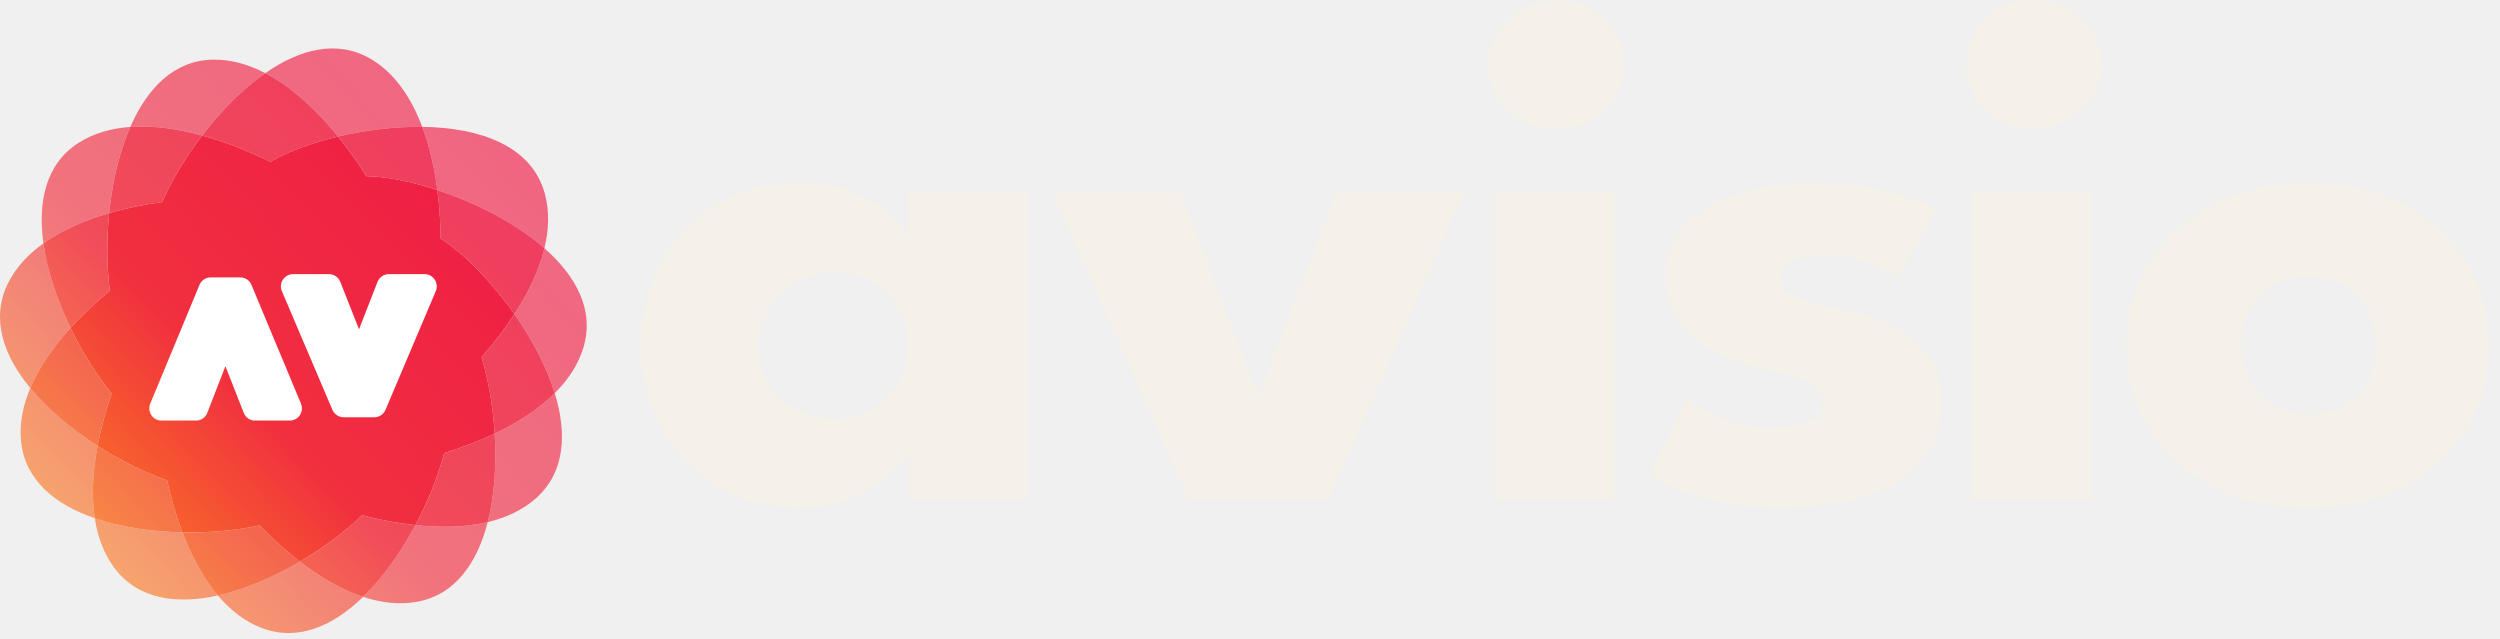
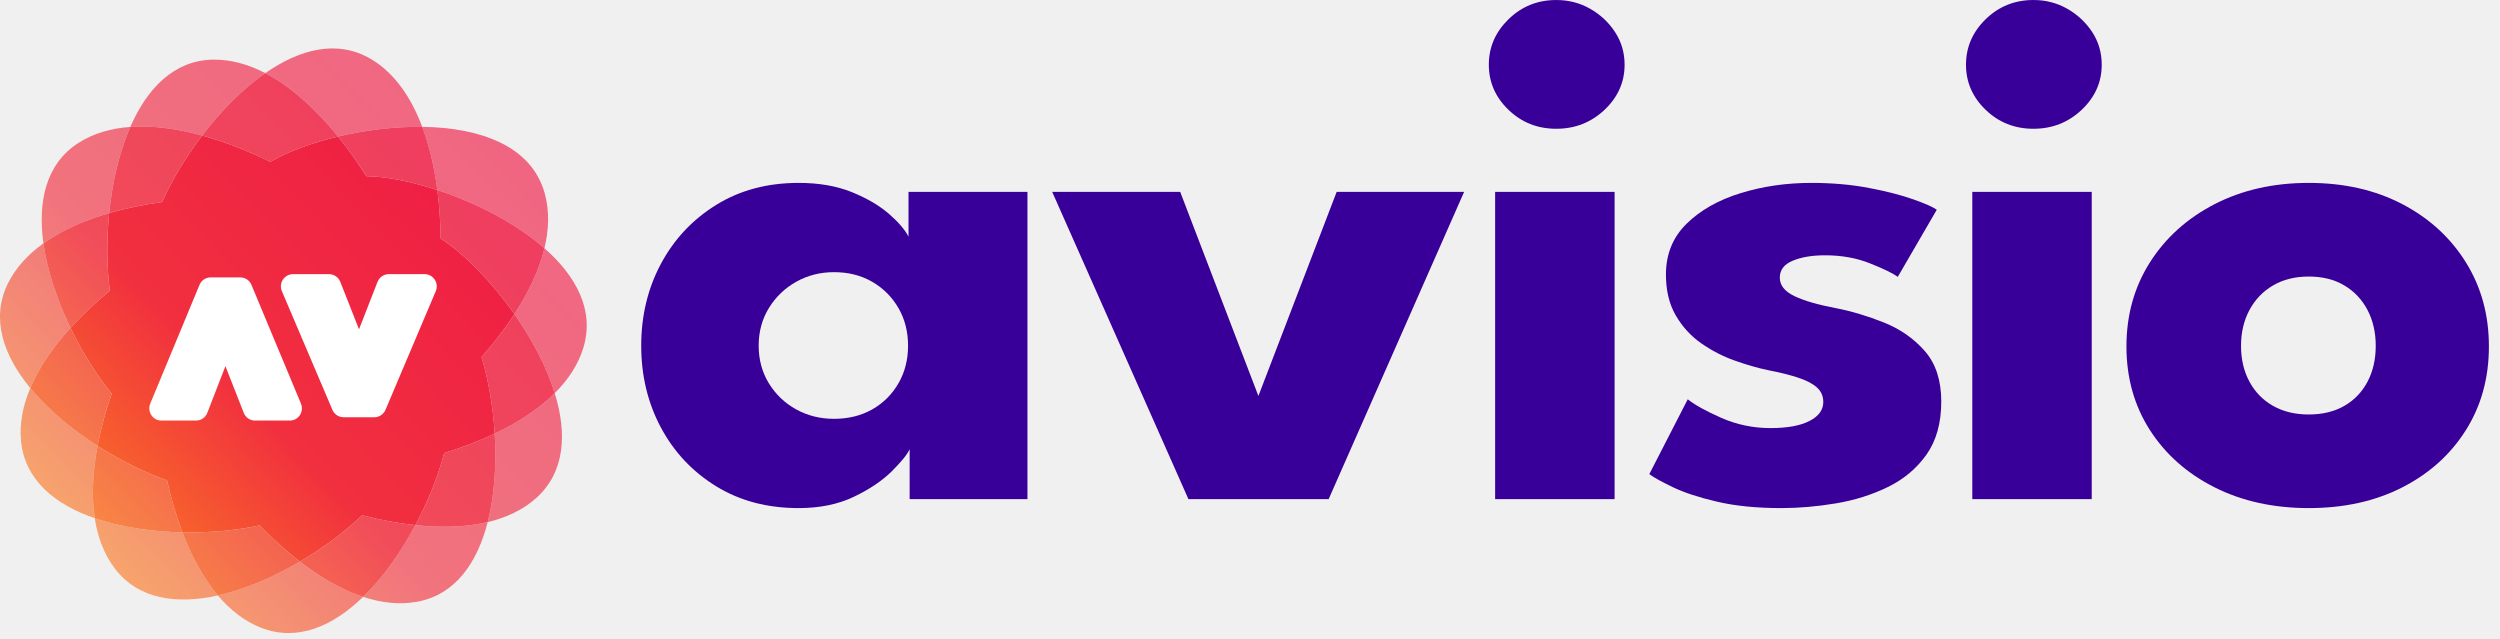
<svg xmlns="http://www.w3.org/2000/svg" width="100%" height="100%" viewBox="0 0 184 47" version="1.1" xml:space="preserve" style="fill-rule:evenodd;clip-rule:evenodd;stroke-linejoin:round;stroke-miterlimit:2;">
  <g transform="matrix(1,0,0,1,-363.6637,-577.7485)">
    <g transform="matrix(1,0,0,1,141.0524,110.7686)">
      <g transform="matrix(2.607749,0,0,2.477441,-495.1027,162.7489)">
-         <path d="M300.897,137.628L300.897,136.147C300.831,136.3 300.664,136.517 300.396,136.798C300.128,137.079 299.772,137.332 299.327,137.557C298.883,137.782 298.361,137.895 297.762,137.895C296.879,137.895 296.103,137.679 295.435,137.246C294.767,136.813 294.248,136.232 293.877,135.503C293.507,134.773 293.321,133.962 293.321,133.07C293.321,132.178 293.507,131.367 293.877,130.638C294.248,129.908 294.767,129.325 295.435,128.889C296.103,128.453 296.879,128.234 297.762,128.234C298.339,128.234 298.841,128.326 299.268,128.509C299.695,128.692 300.043,128.907 300.313,129.154C300.583,129.401 300.767,129.627 300.865,129.832L300.865,128.501L304.222,128.501L304.222,137.628L300.897,137.628ZM296.636,133.07C296.636,133.488 296.733,133.861 296.925,134.191C297.118,134.52 297.375,134.778 297.696,134.964C298.018,135.15 298.373,135.243 298.762,135.243C299.17,135.243 299.53,135.149 299.844,134.961C300.157,134.773 300.403,134.514 300.583,134.185C300.763,133.855 300.852,133.484 300.852,133.07C300.852,132.657 300.763,132.285 300.583,131.956C300.403,131.626 300.157,131.366 299.844,131.174C299.53,130.982 299.17,130.886 298.762,130.886C298.373,130.886 298.018,130.981 297.696,131.171C297.375,131.361 297.118,131.62 296.925,131.95C296.733,132.279 296.636,132.653 296.636,133.07Z" style="fill:rgb(245,241,232);fill-rule:nonzero;" />
+         <path d="M300.897,137.628L300.897,136.147C300.831,136.3 300.664,136.517 300.396,136.798C300.128,137.079 299.772,137.332 299.327,137.557C298.883,137.782 298.361,137.895 297.762,137.895C296.879,137.895 296.103,137.679 295.435,137.246C294.767,136.813 294.248,136.232 293.877,135.503C293.507,134.773 293.321,133.962 293.321,133.07C293.321,132.178 293.507,131.367 293.877,130.638C294.248,129.908 294.767,129.325 295.435,128.889C296.103,128.453 296.879,128.234 297.762,128.234C298.339,128.234 298.841,128.326 299.268,128.509C299.695,128.692 300.043,128.907 300.313,129.154C300.583,129.401 300.767,129.627 300.865,129.832L300.865,128.501L304.222,128.501L304.222,137.628L300.897,137.628ZM296.636,133.07C296.636,133.488 296.733,133.861 296.925,134.191C297.118,134.52 297.375,134.778 297.696,134.964C298.018,135.15 298.373,135.243 298.762,135.243C299.17,135.243 299.53,135.149 299.844,134.961C300.157,134.773 300.403,134.514 300.583,134.185C300.763,133.855 300.852,133.484 300.852,133.07C300.852,132.657 300.763,132.285 300.583,131.956C300.403,131.626 300.157,131.366 299.844,131.174C299.53,130.982 299.17,130.886 298.762,130.886C298.373,130.886 298.018,130.981 297.696,131.171C297.375,131.361 297.118,131.62 296.925,131.95C296.733,132.279 296.636,132.653 296.636,133.07Z" style="fill:rgb(57,0,153);fill-rule:nonzero;" />
        <g transform="matrix(1,0,0,1,-0.620884,0)">
-           <path d="M305.541,128.501L309.154,128.501L311.361,134.564L313.57,128.501L317.167,128.501L313.344,137.628L309.386,137.628L305.541,128.501Z" style="fill:rgb(245,241,232);fill-rule:nonzero;" />
+           <path d="M305.541,128.501L309.154,128.501L311.361,134.564L313.57,128.501L317.167,128.501L313.344,137.628L309.386,137.628L305.541,128.501Z" style="fill:rgb(57,0,153);fill-rule:nonzero;" />
        </g>
        <g transform="matrix(1,0,0,1,-1.22248,0)">
-           <path d="M318.644,137.628L318.644,128.501L322.016,128.501L322.016,137.628L318.644,137.628ZM320.369,126.626C319.84,126.626 319.391,126.438 319.021,126.063C318.651,125.687 318.466,125.241 318.466,124.723C318.466,124.202 318.652,123.752 319.023,123.371C319.394,122.991 319.842,122.801 320.369,122.801C320.718,122.801 321.038,122.888 321.328,123.062C321.618,123.237 321.852,123.468 322.03,123.756C322.208,124.044 322.298,124.366 322.298,124.723C322.298,125.241 322.109,125.687 321.732,126.063C321.354,126.438 320.9,126.626 320.369,126.626Z" style="fill:rgb(245,241,232);fill-rule:nonzero;" />
+           <path d="M318.644,137.628L318.644,128.501L322.016,128.501L322.016,137.628L318.644,137.628ZM320.369,126.626C319.84,126.626 319.391,126.438 319.021,126.063C318.651,125.687 318.466,125.241 318.466,124.723C318.466,124.202 318.652,123.752 319.023,123.371C319.394,122.991 319.842,122.801 320.369,122.801C320.718,122.801 321.038,122.888 321.328,123.062C321.618,123.237 321.852,123.468 322.03,123.756C322.208,124.044 322.298,124.366 322.298,124.723C322.298,125.241 322.109,125.687 321.732,126.063C321.354,126.438 320.9,126.626 320.369,126.626Z" style="fill:rgb(57,0,153);fill-rule:nonzero;" />
        </g>
        <g transform="matrix(1,0,0,1,-2.099978,0)">
-           <path d="M328.444,128.234C329.038,128.234 329.583,128.285 330.08,128.386C330.578,128.486 330.995,128.6 331.331,128.726C331.668,128.852 331.887,128.954 331.986,129.032L330.886,131.025C330.744,130.918 330.483,130.784 330.103,130.625C329.723,130.465 329.3,130.385 328.832,130.385C328.471,130.385 328.168,130.438 327.923,130.545C327.678,130.651 327.556,130.819 327.556,131.049C327.556,131.275 327.692,131.457 327.964,131.595C328.235,131.734 328.628,131.853 329.14,131.955C329.586,132.047 330.039,132.19 330.497,132.383C330.956,132.576 331.339,132.858 331.649,133.23C331.958,133.603 332.113,134.102 332.113,134.728C332.113,135.366 331.974,135.892 331.696,136.305C331.419,136.717 331.055,137.039 330.605,137.269C330.156,137.5 329.667,137.662 329.138,137.755C328.61,137.848 328.098,137.895 327.602,137.895C326.908,137.895 326.303,137.832 325.788,137.705C325.273,137.579 324.856,137.435 324.538,137.274C324.22,137.113 323.998,136.984 323.873,136.886L324.958,134.662C325.151,134.826 325.466,135.01 325.902,135.213C326.339,135.416 326.803,135.518 327.294,135.518C327.768,135.518 328.134,135.448 328.393,135.307C328.653,135.167 328.783,134.979 328.783,134.744C328.783,134.565 328.721,134.419 328.597,134.305C328.473,134.191 328.294,134.095 328.062,134.016C327.83,133.936 327.552,133.864 327.228,133.798C326.93,133.732 326.615,133.637 326.281,133.512C325.947,133.387 325.633,133.216 325.338,132.999C325.044,132.782 324.804,132.505 324.619,132.17C324.434,131.834 324.342,131.43 324.342,130.957C324.342,130.352 324.537,129.848 324.926,129.446C325.316,129.044 325.823,128.742 326.448,128.539C327.073,128.336 327.739,128.234 328.444,128.234Z" style="fill:rgb(245,241,232);fill-rule:nonzero;" />
+           <path d="M328.444,128.234C329.038,128.234 329.583,128.285 330.08,128.386C330.578,128.486 330.995,128.6 331.331,128.726C331.668,128.852 331.887,128.954 331.986,129.032L330.886,131.025C330.744,130.918 330.483,130.784 330.103,130.625C329.723,130.465 329.3,130.385 328.832,130.385C328.471,130.385 328.168,130.438 327.923,130.545C327.678,130.651 327.556,130.819 327.556,131.049C327.556,131.275 327.692,131.457 327.964,131.595C328.235,131.734 328.628,131.853 329.14,131.955C329.586,132.047 330.039,132.19 330.497,132.383C330.956,132.576 331.339,132.858 331.649,133.23C331.958,133.603 332.113,134.102 332.113,134.728C332.113,135.366 331.974,135.892 331.696,136.305C331.419,136.717 331.055,137.039 330.605,137.269C330.156,137.5 329.667,137.662 329.138,137.755C328.61,137.848 328.098,137.895 327.602,137.895C326.908,137.895 326.303,137.832 325.788,137.705C325.273,137.579 324.856,137.435 324.538,137.274C324.22,137.113 323.998,136.984 323.873,136.886L324.958,134.662C325.151,134.826 325.466,135.01 325.902,135.213C326.339,135.416 326.803,135.518 327.294,135.518C327.768,135.518 328.134,135.448 328.393,135.307C328.653,135.167 328.783,134.979 328.783,134.744C328.783,134.565 328.721,134.419 328.597,134.305C328.473,134.191 328.294,134.095 328.062,134.016C327.83,133.936 327.552,133.864 327.228,133.798C326.93,133.732 326.615,133.637 326.281,133.512C325.947,133.387 325.633,133.216 325.338,132.999C325.044,132.782 324.804,132.505 324.619,132.17C324.434,131.834 324.342,131.43 324.342,130.957C324.342,130.352 324.537,129.848 324.926,129.446C325.316,129.044 325.823,128.742 326.448,128.539C327.073,128.336 327.739,128.234 328.444,128.234Z" style="fill:rgb(57,0,153);fill-rule:nonzero;" />
        </g>
        <g transform="matrix(1,0,0,1,-3.134226,0)">
-           <path d="M334.023,137.628L334.023,128.501L337.394,128.501L337.394,137.628L334.023,137.628ZM335.748,126.626C335.219,126.626 334.77,126.438 334.4,126.063C334.03,125.687 333.845,125.241 333.845,124.723C333.845,124.202 334.03,123.752 334.401,123.371C334.772,122.991 335.221,122.801 335.748,122.801C336.097,122.801 336.416,122.888 336.706,123.062C336.996,123.237 337.23,123.468 337.409,123.756C337.587,124.044 337.676,124.366 337.676,124.723C337.676,125.241 337.487,125.687 337.11,126.063C336.733,126.438 336.279,126.626 335.748,126.626Z" style="fill:rgb(245,241,232);fill-rule:nonzero;" />
+           <path d="M334.023,137.628L334.023,128.501L337.394,128.501L337.394,137.628L334.023,137.628ZM335.748,126.626C335.219,126.626 334.77,126.438 334.4,126.063C334.03,125.687 333.845,125.241 333.845,124.723C333.845,124.202 334.03,123.752 334.401,123.371C334.772,122.991 335.221,122.801 335.748,122.801C336.097,122.801 336.416,122.888 336.706,123.062C336.996,123.237 337.23,123.468 337.409,123.756C337.587,124.044 337.676,124.366 337.676,124.723C337.676,125.241 337.487,125.687 337.11,126.063C336.733,126.438 336.279,126.626 335.748,126.626Z" style="fill:rgb(57,0,153);fill-rule:nonzero;" />
        </g>
        <g transform="matrix(1,0,0,1,-3.987581,0)">
-           <path d="M344.373,137.895C343.376,137.895 342.49,137.689 341.714,137.278C340.939,136.867 340.331,136.3 339.889,135.577C339.448,134.853 339.227,134.025 339.227,133.092C339.227,132.16 339.448,131.328 339.889,130.596C340.331,129.864 340.939,129.287 341.714,128.866C342.49,128.445 343.376,128.234 344.373,128.234C345.37,128.234 346.251,128.445 347.015,128.866C347.778,129.287 348.376,129.864 348.808,130.596C349.241,131.328 349.457,132.16 349.457,133.092C349.457,134.025 349.241,134.853 348.808,135.577C348.376,136.3 347.778,136.867 347.015,137.278C346.251,137.689 345.37,137.895 344.373,137.895ZM344.373,135.114C344.761,135.114 345.096,135.028 345.378,134.857C345.659,134.687 345.877,134.447 346.032,134.138C346.186,133.829 346.263,133.475 346.263,133.076C346.263,132.678 346.186,132.323 346.032,132.012C345.877,131.701 345.659,131.457 345.378,131.281C345.096,131.104 344.761,131.016 344.373,131.016C343.985,131.016 343.649,131.104 343.363,131.281C343.078,131.457 342.856,131.701 342.698,132.012C342.54,132.323 342.461,132.678 342.461,133.076C342.461,133.475 342.54,133.829 342.698,134.138C342.856,134.447 343.078,134.687 343.363,134.857C343.649,135.028 343.985,135.114 344.373,135.114Z" style="fill:rgb(245,241,232);fill-rule:nonzero;" />
+           <path d="M344.373,137.895C343.376,137.895 342.49,137.689 341.714,137.278C340.939,136.867 340.331,136.3 339.889,135.577C339.448,134.853 339.227,134.025 339.227,133.092C339.227,132.16 339.448,131.328 339.889,130.596C340.331,129.864 340.939,129.287 341.714,128.866C342.49,128.445 343.376,128.234 344.373,128.234C345.37,128.234 346.251,128.445 347.015,128.866C347.778,129.287 348.376,129.864 348.808,130.596C349.241,131.328 349.457,132.16 349.457,133.092C349.457,134.025 349.241,134.853 348.808,135.577C348.376,136.3 347.778,136.867 347.015,137.278C346.251,137.689 345.37,137.895 344.373,137.895ZM344.373,135.114C344.761,135.114 345.096,135.028 345.378,134.857C345.659,134.687 345.877,134.447 346.032,134.138C346.186,133.829 346.263,133.475 346.263,133.076C346.263,132.678 346.186,132.323 346.032,132.012C345.877,131.701 345.659,131.457 345.378,131.281C345.096,131.104 344.761,131.016 344.373,131.016C343.985,131.016 343.649,131.104 343.363,131.281C343.078,131.457 342.856,131.701 342.698,132.012C342.54,132.323 342.461,132.678 342.461,133.076C342.461,133.475 342.54,133.829 342.698,134.138C342.856,134.447 343.078,134.687 343.363,134.857C343.649,135.028 343.985,135.114 344.373,135.114Z" style="fill:rgb(57,0,153);fill-rule:nonzero;" />
        </g>
      </g>
      <g transform="matrix(0.745269,0,0,0.745269,52.05542,291.7801)">
        <g opacity="0.65">
          <g transform="matrix(1.34534,0,0,1.34534,230.73,234.8256)">
            <path d="M18.076,5.559C20.608,3.798 23.364,3.067 25.832,4.525C27.581,5.559 28.794,7.364 29.598,9.503C27.529,9.476 25.371,9.752 23.422,10.214C21.866,8.292 20.04,6.581 18.076,5.559Z" style="fill:url(#_Linear1);" />
          </g>
          <g transform="matrix(1.146569,-0.70379,0.70379,1.146569,217.0816,253.964)">
            <path d="M18.076,5.559C20.608,3.798 23.364,3.067 25.832,4.525C26.962,5.193 27.868,6.183 28.585,7.377C26.523,7.496 24.304,8.061 22.243,8.858C20.971,7.501 19.563,6.333 18.076,5.559Z" style="fill:url(#_Linear2);" />
          </g>
          <g transform="matrix(0.608992,-1.199612,1.199612,0.608992,215.4616,277.4148)">
            <path d="M18.076,5.559C20.608,3.798 23.364,3.067 25.832,4.525C26.962,5.193 27.868,6.183 28.585,7.377C26.523,7.496 24.304,8.061 22.243,8.858C20.971,7.501 19.563,6.333 18.076,5.559Z" style="fill:url(#_Linear3);" />
          </g>
          <g transform="matrix(-0.10854,-1.340955,1.340955,-0.10854,226.3488,298.2481)">
            <path d="M18.076,5.559C20.608,3.798 23.364,3.067 25.832,4.525C26.962,5.193 27.868,6.183 28.585,7.377C26.523,7.496 24.304,8.061 22.243,8.858C20.971,7.501 19.563,6.333 18.076,5.559Z" style="fill:url(#_Linear4);" />
          </g>
          <g transform="matrix(-0.793999,-1.086051,1.086051,-0.793999,246.526,310.308)">
            <path d="M18.076,5.559C20.608,3.798 23.364,3.067 25.832,4.525C26.962,5.193 27.868,6.183 28.585,7.377C26.523,7.496 24.304,8.061 22.243,8.858C20.971,7.501 19.563,6.333 18.076,5.559Z" style="fill:url(#_Linear5);" />
          </g>
          <g transform="matrix(-1.244834,-0.510223,0.510223,-1.244834,270.031,310.0307)">
            <path d="M18.076,5.559C20.608,3.798 23.364,3.067 25.832,4.525C26.962,5.193 27.868,6.183 28.585,7.377C26.523,7.496 24.304,8.061 22.243,8.858C20.971,7.501 19.563,6.333 18.076,5.559Z" style="fill:url(#_Linear6);" />
          </g>
          <g transform="matrix(-1.327826,0.216373,-0.216373,-1.327826,289.9181,297.4982)">
            <path d="M18.076,5.559C20.608,3.798 23.364,3.067 25.832,4.525C26.962,5.193 27.868,6.183 28.585,7.377C26.523,7.496 24.304,8.061 22.243,8.858C20.971,7.501 19.563,6.333 18.076,5.559Z" style="fill:url(#_Linear7);" />
          </g>
          <g transform="matrix(-1.018451,0.879032,-0.879032,-1.018451,300.3107,276.4138)">
            <path d="M18.076,5.559C20.608,3.798 23.364,3.067 25.832,4.525C26.962,5.193 27.868,6.183 28.585,7.377C26.523,7.496 24.304,8.061 22.243,8.858C20.971,7.501 19.563,6.333 18.076,5.559Z" style="fill:url(#_Linear8);" />
          </g>
          <g transform="matrix(-0.408128,1.281941,-1.281941,-0.408128,298.138,253.0078)">
            <path d="M18.076,5.559C20.608,3.798 23.364,3.067 25.832,4.525C26.962,5.193 27.868,6.183 28.585,7.377C26.523,7.496 24.304,8.061 22.243,8.858C20.971,7.501 19.563,6.333 18.076,5.559Z" style="fill:url(#_Linear9);" />
          </g>
          <g transform="matrix(0.322795,1.306041,-1.306041,0.322795,284.0419,234.1967)">
            <path d="M18.076,5.559C20.608,3.798 23.364,3.067 25.832,4.525C26.962,5.193 27.868,6.183 28.585,7.377C26.523,7.496 24.304,8.061 22.243,8.858C20.971,7.501 19.563,6.333 18.076,5.559Z" style="fill:url(#_Linear10);" />
          </g>
          <g transform="matrix(0.958334,0.944212,-0.944212,0.958334,262.1878,225.5389)">
            <path d="M15.942,7.324C18.984,4.405 22.648,2.644 25.832,4.525C26.962,5.193 27.868,6.183 28.585,7.377C25.742,7.541 22.602,8.553 19.986,9.85C18.708,8.853 17.338,7.97 15.942,7.324Z" style="fill:url(#_Linear11);" />
          </g>
        </g>
        <g opacity="0.85">
          <g transform="matrix(1.146569,-0.70379,0.70379,1.146569,217.0816,253.964)">
            <path d="M22.243,8.858C24.304,8.061 26.523,7.496 28.585,7.377C29.724,9.275 30.385,11.688 30.706,14.141C28.774,13.506 26.926,13.147 25.493,13.123C24.571,11.651 23.47,10.167 22.243,8.858Z" style="fill:url(#_Linear12);" />
          </g>
          <g transform="matrix(0.608992,-1.199612,1.199612,0.608992,215.4616,277.4148)">
            <path d="M22.243,8.858C24.304,8.061 26.523,7.496 28.585,7.377C29.448,8.814 30.036,10.547 30.41,12.368C28.406,12 26.413,11.869 24.728,11.96C23.982,10.881 23.146,9.822 22.243,8.858Z" style="fill:url(#_Linear13);" />
          </g>
          <g transform="matrix(-0.10854,-1.340955,1.340955,-0.10854,226.3488,298.2481)">
            <path d="M22.243,8.858C24.304,8.061 26.523,7.496 28.585,7.377C29.448,8.814 30.036,10.547 30.41,12.368C28.406,12 26.413,11.869 24.728,11.96C23.982,10.881 23.146,9.822 22.243,8.858Z" style="fill:url(#_Linear14);" />
          </g>
          <g transform="matrix(-0.793999,-1.086051,1.086051,-0.793999,246.526,310.308)">
            <path d="M30.41,12.368C30.036,10.547 29.448,8.814 28.585,7.377C26.523,7.496 24.304,8.061 22.243,8.858C23.146,9.822 23.982,10.881 24.728,11.96C26.413,11.869 28.406,12 30.41,12.368Z" style="fill:url(#_Linear15);" />
          </g>
          <g transform="matrix(-1.244834,-0.510223,0.510223,-1.244834,270.031,310.0307)">
            <path d="M28.585,7.377C26.523,7.496 24.304,8.061 22.243,8.858C23.146,9.822 23.982,10.881 24.728,11.96C26.413,11.869 28.406,12 30.41,12.368C30.036,10.547 29.448,8.814 28.585,7.377Z" style="fill:url(#_Linear16);" />
          </g>
          <g transform="matrix(-1.327826,0.216373,-0.216373,-1.327826,289.9181,297.4982)">
            <path d="M28.585,7.377C26.523,7.496 24.304,8.061 22.243,8.858C23.146,9.822 23.982,10.881 24.728,11.96C26.413,11.869 28.406,12 30.41,12.368C30.036,10.547 29.448,8.814 28.585,7.377Z" style="fill:url(#_Linear17);" />
          </g>
          <g transform="matrix(-1.018451,0.879032,-0.879032,-1.018451,300.3107,276.4138)">
            <path d="M28.585,7.377C26.523,7.496 24.304,8.061 22.243,8.858C23.146,9.822 23.982,10.881 24.728,11.96C26.413,11.869 28.406,12 30.41,12.368C30.036,10.547 29.448,8.814 28.585,7.377Z" style="fill:url(#_Linear18);" />
          </g>
          <g transform="matrix(-0.408128,1.281941,-1.281941,-0.408128,298.138,253.0078)">
            <path d="M22.243,8.858C24.304,8.061 26.523,7.496 28.585,7.377C29.448,8.814 30.036,10.547 30.41,12.368C28.406,12 26.413,11.869 24.728,11.96C23.982,10.881 23.146,9.822 22.243,8.858Z" style="fill:url(#_Linear19);" />
          </g>
          <g transform="matrix(0.322795,1.306041,-1.306041,0.322795,284.0419,234.1967)">
            <path d="M22.243,8.858C24.304,8.061 26.523,7.496 28.585,7.377C29.448,8.814 30.036,10.547 30.41,12.368C28.406,12 26.413,11.869 24.728,11.96C23.982,10.881 23.146,9.822 22.243,8.858Z" style="fill:url(#_Linear20);" />
          </g>
          <g transform="matrix(0.958334,0.944212,-0.944212,0.958334,262.1878,225.5389)">
            <path d="M15.942,7.324C14.449,8.757 13.105,10.468 12.041,12.165C13.241,12.3 14.43,12.516 15.559,12.784C16.596,11.795 18.164,10.754 19.986,9.85C18.708,8.853 17.338,7.97 15.942,7.324Z" style="fill:url(#_Linear21);" />
          </g>
          <g transform="matrix(0.958334,0.944212,-0.944212,0.958334,262.1878,225.5389)">
            <path d="M19.986,9.85C22.602,8.553 25.742,7.541 28.585,7.377C29.448,8.814 30.036,10.547 30.41,12.368C27.501,11.833 24.614,11.799 22.66,12.218C21.838,11.399 20.938,10.593 19.986,9.85Z" style="fill:url(#_Linear22);" />
          </g>
        </g>
        <g transform="matrix(0.608992,-1.199612,1.199612,0.608992,215.4616,277.4148)">
          <path d="M17.186,11.483C18.574,10.524 20.342,9.593 22.243,8.858C23.146,9.822 23.982,10.881 24.728,11.96C26.413,11.869 28.406,12 30.41,12.368C30.772,14.126 30.933,15.967 30.95,17.704C32.158,18.474 33.546,19.746 34.86,21.298C34.367,22.4 33.801,23.468 33.203,24.462C33.831,25.751 34.348,27.561 34.656,29.571C33.659,30.253 32.618,30.866 31.588,31.401C31.395,33.389 30.486,36.13 29.094,38.74C27.78,38.601 26.456,38.345 25.186,38.016C23.97,39.185 22.375,40.389 20.617,41.42C19.57,40.614 18.576,39.703 17.666,38.758C16.017,39.118 14.029,39.31 11.991,39.269C11.52,38.034 11.149,36.737 10.868,35.456C9.275,34.901 7.48,34.024 5.765,32.923C6.01,31.624 6.371,30.325 6.802,29.086C5.734,27.78 4.664,26.093 3.778,24.258C4.666,23.279 5.654,22.361 6.669,21.531C6.443,19.858 6.412,17.861 6.618,15.833C7.887,15.464 9.209,15.198 10.509,15.022C11.19,13.478 12.209,11.76 13.445,10.139C14.72,10.488 15.985,10.953 17.186,11.483Z" style="fill:url(#_Linear23);" />
        </g>
        <g transform="matrix(1.022444,0,0,1.022444,-5.597853,-5.65123)">
          <g transform="matrix(0,1.179712,-1.154791,0,401.4694,-83.25632)">
            <path d="M303.199,136.521L293.48,132.403C293.11,132.247 292.87,131.884 292.87,131.483L292.87,128.977C292.87,128.576 293.109,128.214 293.478,128.057L303.197,123.918C303.506,123.786 303.86,123.818 304.141,124.004C304.421,124.189 304.589,124.502 304.589,124.838L304.589,127.772C304.589,128.182 304.338,128.551 303.956,128.702L300.137,130.234L303.952,131.748C304.336,131.898 304.589,132.268 304.589,132.68L304.589,135.6C304.589,135.935 304.421,136.248 304.141,136.433C303.862,136.619 303.508,136.651 303.199,136.521Z" style="fill:white;" />
          </g>
          <g transform="matrix(0,-1.179712,1.179712,0,110.3401,621.2548)">
            <path d="M303.199,136.521L293.48,132.403C293.11,132.247 292.87,131.884 292.87,131.483L292.87,128.977C292.87,128.576 293.109,128.214 293.478,128.057L303.197,123.918C303.506,123.786 303.86,123.818 304.141,124.004C304.421,124.189 304.589,124.502 304.589,124.838L304.589,127.772C304.589,128.182 304.338,128.551 303.956,128.702L300.072,130.235L303.952,131.748C304.336,131.898 304.589,132.268 304.589,132.68L304.589,135.6C304.589,135.935 304.421,136.248 304.141,136.433C303.862,136.619 303.508,136.651 303.199,136.521Z" style="fill:white;" />
          </g>
        </g>
      </g>
    </g>
  </g>
  <defs>
    <linearGradient id="_Linear1" x1="0" y1="0" x2="1" y2="0" gradientUnits="userSpaceOnUse" gradientTransform="matrix(42.2333,-40.90097,40.90097,42.2333,-0.65402,45.82717)">
      <stop offset="0" style="stop-color:rgb(255,162,22);stop-opacity:1" />
      <stop offset="0.2" style="stop-color:rgb(248,105,42);stop-opacity:1" />
      <stop offset="0.41" style="stop-color:rgb(241,47,63);stop-opacity:1" />
      <stop offset="1" style="stop-color:rgb(238,21,72);stop-opacity:1" />
    </linearGradient>
    <linearGradient id="_Linear2" x1="0" y1="0" x2="1" y2="0" gradientUnits="userSpaceOnUse" gradientTransform="matrix(57.38999,-12.76438,12.76438,57.38999,-8.443018,31.89739)">
      <stop offset="0" style="stop-color:rgb(255,162,22);stop-opacity:1" />
      <stop offset="0.2" style="stop-color:rgb(248,105,42);stop-opacity:1" />
      <stop offset="0.41" style="stop-color:rgb(241,47,63);stop-opacity:1" />
      <stop offset="1" style="stop-color:rgb(238,21,72);stop-opacity:1" />
    </linearGradient>
    <linearGradient id="_Linear3" x1="0" y1="0" x2="1" y2="0" gradientUnits="userSpaceOnUse" gradientTransform="matrix(55.58819,19.14403,-19.14403,55.58819,-7.794105,15.95103)">
      <stop offset="0" style="stop-color:rgb(255,162,22);stop-opacity:1" />
      <stop offset="0.2" style="stop-color:rgb(248,105,42);stop-opacity:1" />
      <stop offset="0.41" style="stop-color:rgb(241,47,63);stop-opacity:1" />
      <stop offset="1" style="stop-color:rgb(238,21,72);stop-opacity:1" />
    </linearGradient>
    <linearGradient id="_Linear4" x1="0" y1="0" x2="1" y2="0" gradientUnits="userSpaceOnUse" gradientTransform="matrix(37.36031,45.39546,-45.39546,37.36031,1.100967,2.700188)">
      <stop offset="0" style="stop-color:rgb(255,162,22);stop-opacity:1" />
      <stop offset="0.2" style="stop-color:rgb(248,105,42);stop-opacity:1" />
      <stop offset="0.41" style="stop-color:rgb(241,47,63);stop-opacity:1" />
      <stop offset="1" style="stop-color:rgb(238,21,72);stop-opacity:1" />
    </linearGradient>
    <linearGradient id="_Linear5" x1="0" y1="0" x2="1" y2="0" gradientUnits="userSpaceOnUse" gradientTransform="matrix(8.092618,58.23273,-58.23273,8.092618,15.61374,-3.939583)">
      <stop offset="0" style="stop-color:rgb(255,162,22);stop-opacity:1" />
      <stop offset="0.2" style="stop-color:rgb(248,105,42);stop-opacity:1" />
      <stop offset="0.41" style="stop-color:rgb(241,47,63);stop-opacity:1" />
      <stop offset="1" style="stop-color:rgb(238,21,72);stop-opacity:1" />
    </linearGradient>
    <linearGradient id="_Linear6" x1="0" y1="0" x2="1" y2="0" gradientUnits="userSpaceOnUse" gradientTransform="matrix(-23.56641,53.86247,-53.86247,-23.56641,31.45576,-2.006255)">
      <stop offset="0" style="stop-color:rgb(255,162,22);stop-opacity:1" />
      <stop offset="0.2" style="stop-color:rgb(248,105,42);stop-opacity:1" />
      <stop offset="0.41" style="stop-color:rgb(241,47,63);stop-opacity:1" />
      <stop offset="1" style="stop-color:rgb(238,21,72);stop-opacity:1" />
    </linearGradient>
    <linearGradient id="_Linear7" x1="0" y1="0" x2="1" y2="0" gradientUnits="userSpaceOnUse" gradientTransform="matrix(-48.26166,33.57608,-33.57608,-48.26166,43.94577,7.928883)">
      <stop offset="0" style="stop-color:rgb(255,162,22);stop-opacity:1" />
      <stop offset="0.2" style="stop-color:rgb(248,105,42);stop-opacity:1" />
      <stop offset="0.41" style="stop-color:rgb(241,47,63);stop-opacity:1" />
      <stop offset="1" style="stop-color:rgb(238,21,72);stop-opacity:1" />
    </linearGradient>
    <linearGradient id="_Linear8" x1="0" y1="0" x2="1" y2="0" gradientUnits="userSpaceOnUse" gradientTransform="matrix(-58.6958,3.368097,-3.368097,-58.6958,49.39302,22.93004)">
      <stop offset="0" style="stop-color:rgb(255,162,22);stop-opacity:1" />
      <stop offset="0.2" style="stop-color:rgb(248,105,42);stop-opacity:1" />
      <stop offset="0.41" style="stop-color:rgb(241,47,63);stop-opacity:1" />
      <stop offset="1" style="stop-color:rgb(238,21,72);stop-opacity:1" />
    </linearGradient>
    <linearGradient id="_Linear9" x1="0" y1="0" x2="1" y2="0" gradientUnits="userSpaceOnUse" gradientTransform="matrix(-51.78558,-27.83514,27.83514,-51.78558,46.18788,38.56443)">
      <stop offset="0" style="stop-color:rgb(255,162,22);stop-opacity:1" />
      <stop offset="0.2" style="stop-color:rgb(248,105,42);stop-opacity:1" />
      <stop offset="0.41" style="stop-color:rgb(241,47,63);stop-opacity:1" />
      <stop offset="1" style="stop-color:rgb(238,21,72);stop-opacity:1" />
    </linearGradient>
    <linearGradient id="_Linear10" x1="0" y1="0" x2="1" y2="0" gradientUnits="userSpaceOnUse" gradientTransform="matrix(-29.57294,-50.81321,50.81321,-29.57294,35.27746,50.21217)">
      <stop offset="0" style="stop-color:rgb(255,162,22);stop-opacity:1" />
      <stop offset="0.2" style="stop-color:rgb(248,105,42);stop-opacity:1" />
      <stop offset="0.41" style="stop-color:rgb(241,47,63);stop-opacity:1" />
      <stop offset="1" style="stop-color:rgb(238,21,72);stop-opacity:1" />
    </linearGradient>
    <linearGradient id="_Linear11" x1="0" y1="0" x2="1" y2="0" gradientUnits="userSpaceOnUse" gradientTransform="matrix(1.378383,-58.77619,58.77619,1.378383,19.88572,54.4314)">
      <stop offset="0" style="stop-color:rgb(255,162,22);stop-opacity:1" />
      <stop offset="0.2" style="stop-color:rgb(248,105,42);stop-opacity:1" />
      <stop offset="0.41" style="stop-color:rgb(241,47,63);stop-opacity:1" />
      <stop offset="1" style="stop-color:rgb(238,21,72);stop-opacity:1" />
    </linearGradient>
    <linearGradient id="_Linear12" x1="0" y1="0" x2="1" y2="0" gradientUnits="userSpaceOnUse" gradientTransform="matrix(57.38999,-12.76438,12.76438,57.38999,-8.443018,31.89739)">
      <stop offset="0" style="stop-color:rgb(255,162,22);stop-opacity:1" />
      <stop offset="0.2" style="stop-color:rgb(248,105,42);stop-opacity:1" />
      <stop offset="0.41" style="stop-color:rgb(241,47,63);stop-opacity:1" />
      <stop offset="1" style="stop-color:rgb(238,21,72);stop-opacity:1" />
    </linearGradient>
    <linearGradient id="_Linear13" x1="0" y1="0" x2="1" y2="0" gradientUnits="userSpaceOnUse" gradientTransform="matrix(55.58819,19.14403,-19.14403,55.58819,-7.794105,15.95103)">
      <stop offset="0" style="stop-color:rgb(255,162,22);stop-opacity:1" />
      <stop offset="0.2" style="stop-color:rgb(248,105,42);stop-opacity:1" />
      <stop offset="0.41" style="stop-color:rgb(241,47,63);stop-opacity:1" />
      <stop offset="1" style="stop-color:rgb(238,21,72);stop-opacity:1" />
    </linearGradient>
    <linearGradient id="_Linear14" x1="0" y1="0" x2="1" y2="0" gradientUnits="userSpaceOnUse" gradientTransform="matrix(37.36031,45.39546,-45.39546,37.36031,1.100967,2.700188)">
      <stop offset="0" style="stop-color:rgb(255,162,22);stop-opacity:1" />
      <stop offset="0.2" style="stop-color:rgb(248,105,42);stop-opacity:1" />
      <stop offset="0.41" style="stop-color:rgb(241,47,63);stop-opacity:1" />
      <stop offset="1" style="stop-color:rgb(238,21,72);stop-opacity:1" />
    </linearGradient>
    <linearGradient id="_Linear15" x1="0" y1="0" x2="1" y2="0" gradientUnits="userSpaceOnUse" gradientTransform="matrix(8.092618,58.23273,-58.23273,8.092618,15.61374,-3.939583)">
      <stop offset="0" style="stop-color:rgb(255,162,22);stop-opacity:1" />
      <stop offset="0.2" style="stop-color:rgb(248,105,42);stop-opacity:1" />
      <stop offset="0.41" style="stop-color:rgb(241,47,63);stop-opacity:1" />
      <stop offset="1" style="stop-color:rgb(238,21,72);stop-opacity:1" />
    </linearGradient>
    <linearGradient id="_Linear16" x1="0" y1="0" x2="1" y2="0" gradientUnits="userSpaceOnUse" gradientTransform="matrix(-23.56641,53.86247,-53.86247,-23.56641,31.45576,-2.006255)">
      <stop offset="0" style="stop-color:rgb(255,162,22);stop-opacity:1" />
      <stop offset="0.2" style="stop-color:rgb(248,105,42);stop-opacity:1" />
      <stop offset="0.41" style="stop-color:rgb(241,47,63);stop-opacity:1" />
      <stop offset="1" style="stop-color:rgb(238,21,72);stop-opacity:1" />
    </linearGradient>
    <linearGradient id="_Linear17" x1="0" y1="0" x2="1" y2="0" gradientUnits="userSpaceOnUse" gradientTransform="matrix(-48.26166,33.57608,-33.57608,-48.26166,43.94577,7.928883)">
      <stop offset="0" style="stop-color:rgb(255,162,22);stop-opacity:1" />
      <stop offset="0.2" style="stop-color:rgb(248,105,42);stop-opacity:1" />
      <stop offset="0.41" style="stop-color:rgb(241,47,63);stop-opacity:1" />
      <stop offset="1" style="stop-color:rgb(238,21,72);stop-opacity:1" />
    </linearGradient>
    <linearGradient id="_Linear18" x1="0" y1="0" x2="1" y2="0" gradientUnits="userSpaceOnUse" gradientTransform="matrix(-58.6958,3.368097,-3.368097,-58.6958,49.39302,22.93004)">
      <stop offset="0" style="stop-color:rgb(255,162,22);stop-opacity:1" />
      <stop offset="0.2" style="stop-color:rgb(248,105,42);stop-opacity:1" />
      <stop offset="0.41" style="stop-color:rgb(241,47,63);stop-opacity:1" />
      <stop offset="1" style="stop-color:rgb(238,21,72);stop-opacity:1" />
    </linearGradient>
    <linearGradient id="_Linear19" x1="0" y1="0" x2="1" y2="0" gradientUnits="userSpaceOnUse" gradientTransform="matrix(-51.78558,-27.83514,27.83514,-51.78558,46.18788,38.56443)">
      <stop offset="0" style="stop-color:rgb(255,162,22);stop-opacity:1" />
      <stop offset="0.2" style="stop-color:rgb(248,105,42);stop-opacity:1" />
      <stop offset="0.41" style="stop-color:rgb(241,47,63);stop-opacity:1" />
      <stop offset="1" style="stop-color:rgb(238,21,72);stop-opacity:1" />
    </linearGradient>
    <linearGradient id="_Linear20" x1="0" y1="0" x2="1" y2="0" gradientUnits="userSpaceOnUse" gradientTransform="matrix(-29.57294,-50.81321,50.81321,-29.57294,35.27746,50.21217)">
      <stop offset="0" style="stop-color:rgb(255,162,22);stop-opacity:1" />
      <stop offset="0.2" style="stop-color:rgb(248,105,42);stop-opacity:1" />
      <stop offset="0.41" style="stop-color:rgb(241,47,63);stop-opacity:1" />
      <stop offset="1" style="stop-color:rgb(238,21,72);stop-opacity:1" />
    </linearGradient>
    <linearGradient id="_Linear21" x1="0" y1="0" x2="1" y2="0" gradientUnits="userSpaceOnUse" gradientTransform="matrix(1.378383,-58.77619,58.77619,1.378383,19.88572,54.4314)">
      <stop offset="0" style="stop-color:rgb(255,162,22);stop-opacity:1" />
      <stop offset="0.2" style="stop-color:rgb(248,105,42);stop-opacity:1" />
      <stop offset="0.41" style="stop-color:rgb(241,47,63);stop-opacity:1" />
      <stop offset="1" style="stop-color:rgb(238,21,72);stop-opacity:1" />
    </linearGradient>
    <linearGradient id="_Linear22" x1="0" y1="0" x2="1" y2="0" gradientUnits="userSpaceOnUse" gradientTransform="matrix(1.378383,-58.77619,58.77619,1.378383,19.88572,54.4314)">
      <stop offset="0" style="stop-color:rgb(255,162,22);stop-opacity:1" />
      <stop offset="0.2" style="stop-color:rgb(248,105,42);stop-opacity:1" />
      <stop offset="0.41" style="stop-color:rgb(241,47,63);stop-opacity:1" />
      <stop offset="1" style="stop-color:rgb(238,21,72);stop-opacity:1" />
    </linearGradient>
    <linearGradient id="_Linear23" x1="0" y1="0" x2="1" y2="0" gradientUnits="userSpaceOnUse" gradientTransform="matrix(55.58819,19.14403,-19.14403,55.58819,-7.794105,15.95103)">
      <stop offset="0" style="stop-color:rgb(255,162,22);stop-opacity:1" />
      <stop offset="0.2" style="stop-color:rgb(248,105,42);stop-opacity:1" />
      <stop offset="0.41" style="stop-color:rgb(241,47,63);stop-opacity:1" />
      <stop offset="1" style="stop-color:rgb(238,21,72);stop-opacity:1" />
    </linearGradient>
  </defs>
</svg>
